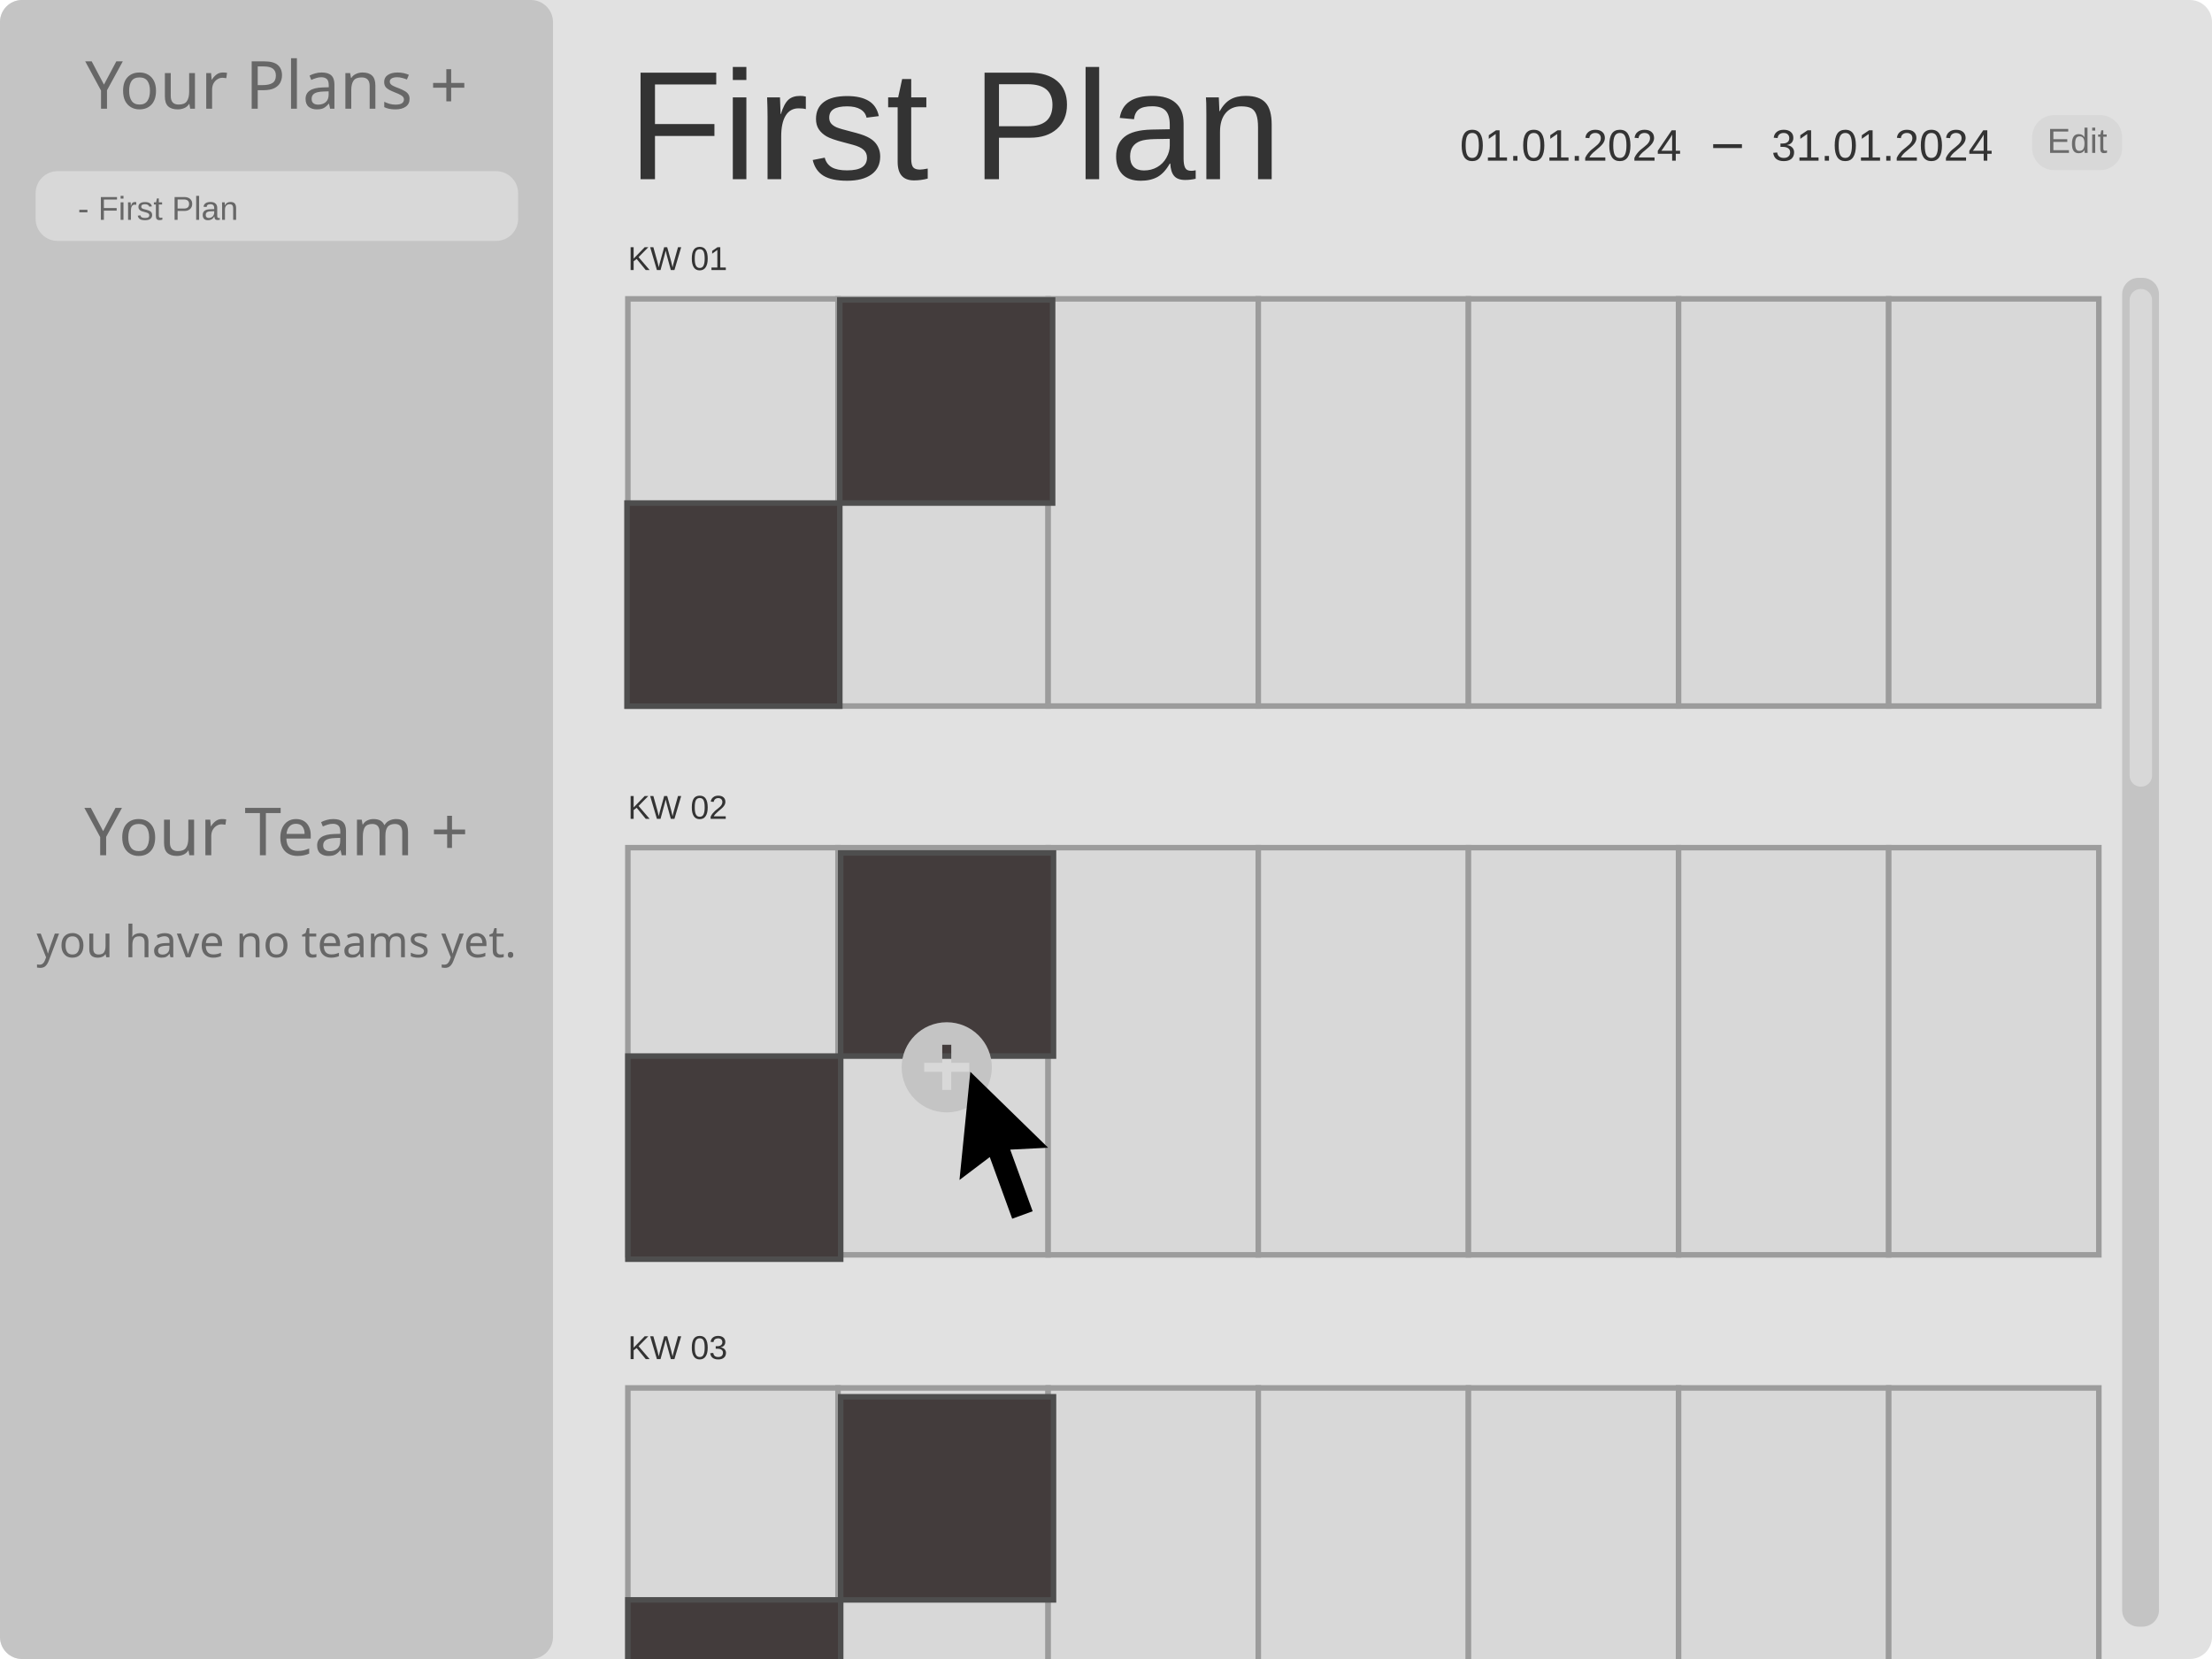
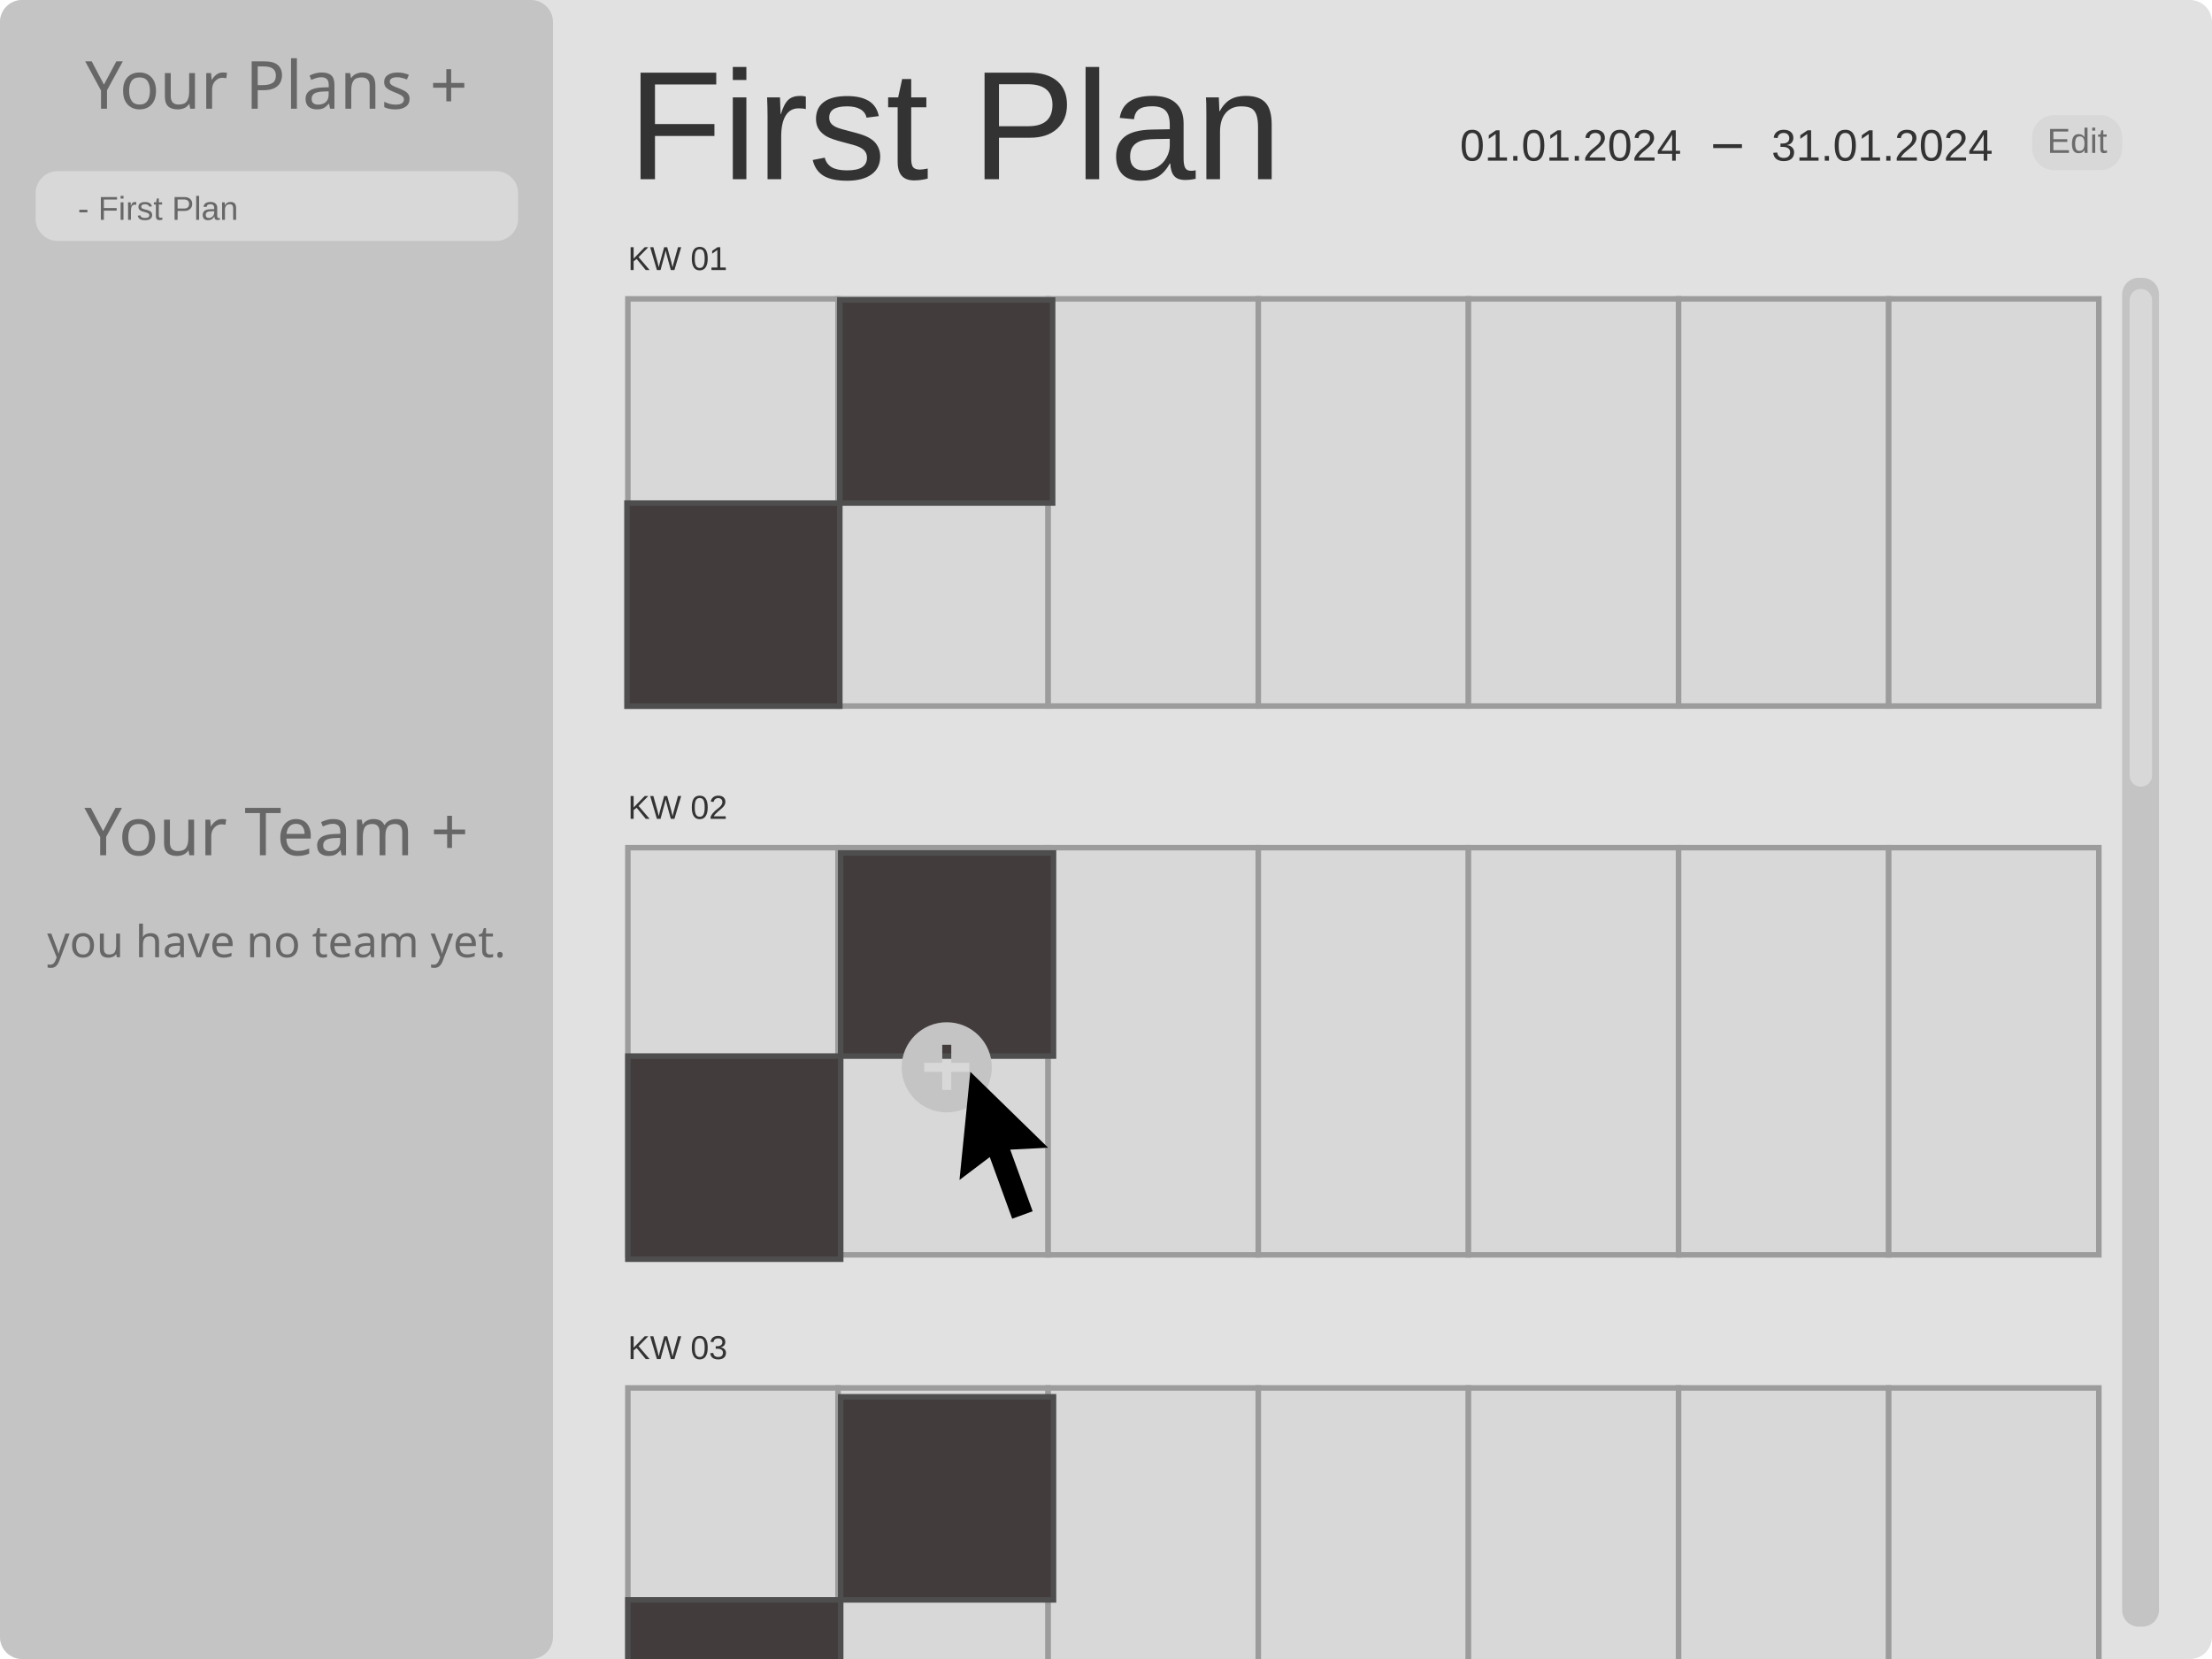
<svg xmlns="http://www.w3.org/2000/svg" xmlns:ns1="https://boxy-svg.com" style="width: 100%; height: 500px" viewBox="0 0 400 300" fill="none">
  <rect width="400px" height="300px" rx="4px" fill="#e1e1e1ff" y="0px" x="0px" />
  <rect x="0" y="0" width="100" height="300" rx="4" fill="#c4c4c4ff" />
  <rect x="6.438" y="30.946" width="87.255" height="12.622" style="fill: rgb(216, 216, 216); stroke-linecap: round;" rx="4" ry="4" />
  <text x="50" y="15" fill="#676767ff" font-family="system-ui, sans-serif" font-size="12" text-anchor="middle" dominant-baseline="central" style="white-space: pre;">Your Plans +</text>
  <text x="50" y="150" fill="#676767ff" font-family="system-ui, sans-serif" font-size="12" text-anchor="middle" dominant-baseline="central" style="white-space: pre;">Your Team +</text>
-   <text x="50" y="170" fill="#676767ff" font-family="system-ui, sans-serif" font-size="8" text-anchor="middle" dominant-baseline="central" style="white-space: pre;">you have no teams yet.</text>
+   <text x="50" y="170" fill="#676767ff" font-family="system-ui, sans-serif" font-size="8" text-anchor="middle" dominant-baseline="central" style="white-space: pre;">you have no team yet.</text>
  <text style="fill: rgb(103, 103, 103); font-family: Arial, sans-serif; font-size: 6px; white-space: pre;" x="14.076" y="39.754">- First Plan</text>
  <text style="white-space: pre; fill: rgb(51, 51, 51); font-family: Arial, sans-serif; font-size: 28px;" x="113.536" y="32.402">First Plan</text>
  <text style="white-space: pre; fill: rgb(51, 51, 51); font-family: Arial, sans-serif; font-size: 28px;" x="291.409" y="28.673" transform="matrix(0.761812, 0, 0, 0.321326, 86.84526, 19.60057)">-</text>
  <text style="fill: rgb(51, 51, 51); font-family: Arial, sans-serif; font-size: 8px; white-space: pre;" x="264.002" y="29.058">01.01.2024</text>
  <text style="fill: rgb(51, 51, 51); font-family: Arial, sans-serif; font-size: 8px; white-space: pre;" x="320.339" y="29.058">31.01.2024</text>
  <rect x="367.472" y="20.81" width="16.279" height="9.964" style="stroke-linecap: round; fill: rgb(216, 216, 216);" rx="4" ry="4" />
  <text style="fill: rgb(107, 107, 107); font-family: Arial, sans-serif; font-size: 6.3px; white-space: pre;" x="370.206" y="27.644">Edit</text>
  <rect x="113.536" y="54.044" width="38" height="73.632" style="fill: rgb(216, 216, 216); stroke: rgb(156, 156, 156);" />
  <rect x="151.536" y="54.044" width="38" height="73.632" style="fill: rgb(216, 216, 216); stroke: rgb(156, 156, 156);" />
  <rect x="189.536" y="54.044" width="38" height="73.632" style="fill: rgb(216, 216, 216); stroke: rgb(156, 156, 156);" />
  <rect x="227.536" y="54.044" width="38" height="73.632" style="fill: rgb(216, 216, 216); stroke: rgb(156, 156, 156);" />
  <rect x="265.536" y="54.044" width="38" height="73.632" style="fill: rgb(216, 216, 216); stroke: rgb(156, 156, 156);" />
  <rect x="303.536" y="54.044" width="38" height="73.632" style="fill: rgb(216, 216, 216); stroke: rgb(156, 156, 156);" />
  <rect x="341.536" y="54.044" width="38" height="73.632" style="fill: rgb(216, 216, 216); stroke: rgb(156, 156, 156);" />
  <text style="fill: rgb(51, 51, 51); font-family: Arial, sans-serif; font-size: 6px; white-space: pre;" x="113.536" y="48.831">KW 01</text>
  <rect x="113.536" y="153.283" width="38" height="73.632" style="fill: rgb(216, 216, 216); stroke: rgb(156, 156, 156);" />
  <rect x="151.536" y="153.283" width="38" height="73.632" style="fill: rgb(216, 216, 216); stroke: rgb(156, 156, 156);" />
  <rect x="189.536" y="153.283" width="38" height="73.632" style="fill: rgb(216, 216, 216); stroke: rgb(156, 156, 156);" />
  <rect x="227.536" y="153.283" width="38" height="73.632" style="fill: rgb(216, 216, 216); stroke: rgb(156, 156, 156);" />
  <rect x="265.536" y="153.283" width="38" height="73.632" style="fill: rgb(216, 216, 216); stroke: rgb(156, 156, 156);" />
  <rect x="303.536" y="153.283" width="38" height="73.632" style="fill: rgb(216, 216, 216); stroke: rgb(156, 156, 156);" />
  <rect x="341.536" y="153.283" width="38" height="73.632" style="fill: rgb(216, 216, 216); stroke: rgb(156, 156, 156);" />
  <text style="fill: rgb(51, 51, 51); font-family: Arial, sans-serif; font-size: 6px; white-space: pre;" x="113.536" y="148.07">KW 02</text>
  <rect x="113.536" y="250.98" width="38" height="73.632" style="fill: rgb(216, 216, 216); stroke: rgb(156, 156, 156);" />
  <rect x="151.536" y="250.98" width="38" height="73.632" style="fill: rgb(216, 216, 216); stroke: rgb(156, 156, 156);" />
  <rect x="189.536" y="250.98" width="38" height="73.632" style="fill: rgb(216, 216, 216); stroke: rgb(156, 156, 156);" />
  <rect x="227.536" y="250.98" width="38" height="73.632" style="fill: rgb(216, 216, 216); stroke: rgb(156, 156, 156);" />
  <rect x="265.536" y="250.98" width="38" height="73.632" style="fill: rgb(216, 216, 216); stroke: rgb(156, 156, 156);" />
  <rect x="303.536" y="250.98" width="38" height="73.632" style="fill: rgb(216, 216, 216); stroke: rgb(156, 156, 156);" />
  <rect x="341.536" y="250.98" width="38" height="73.632" style="fill: rgb(216, 216, 216); stroke: rgb(156, 156, 156);" />
  <text style="fill: rgb(51, 51, 51); font-family: Arial, sans-serif; font-size: 6px; white-space: pre;" x="113.536" y="245.767">KW 03</text>
  <rect x="383.751" y="50.237" width="6.663" height="243.917" style="fill: rgb(196, 196, 196); stroke-linecap: round;" rx="3" ry="3" />
  <rect x="385.104" y="52.254" width="4.057" height="90" style="stroke-linecap: round; fill: rgb(216, 216, 216);" rx="2" ry="2" />
  <defs>
    <ns1:grid x="113.378" y="54.24" width="38.485" height="7.346" />
  </defs>
  <rect x="113.378" y="90.97" width="38.485" height="36.73" style="stroke: rgb(78, 78, 78); fill: rgb(67, 60, 60);" />
  <rect x="151.863" y="54.24" width="38.485" height="36.73" style="stroke: rgb(78, 78, 78); stroke-width: 1; fill: rgb(67, 60, 60);" />
  <rect x="113.536" y="190.972" width="38.485" height="36.73" style="stroke: rgb(78, 78, 78); stroke-width: 1; fill: rgb(67, 60, 60);" />
  <rect x="152.021" y="154.242" width="38.485" height="36.73" style="stroke: rgb(78, 78, 78); stroke-width: 1; fill: rgb(67, 60, 60);" />
  <g transform="matrix(0.815299, 0, 0, 0.815299, 161.4189, 183.2234)" style="">
    <path d="M12 22C6.477 22 2 17.523 2 12C2 6.477 6.477 2 12 2C17.523 2 22 6.477 22 12C22 17.523 17.523 22 12 22ZM11 11H7V13H11V17H13V13H17V11H13V7H11V11Z" style="fill: rgb(196, 196, 196);" />
  </g>
  <rect x="113.536" y="289.312" width="38.485" height="36.73" style="stroke: rgb(78, 78, 78); stroke-width: 1; fill: rgb(67, 60, 60);" />
  <rect x="152.021" y="252.582" width="38.485" height="36.73" style="stroke: rgb(78, 78, 78); stroke-width: 1; fill: rgb(67, 60, 60);" />
  <rect y="300" width="400" height="36.672" style="fill: rgb(255, 255, 255);" />
  <g transform="matrix(1.312127, 0, 0, 1.312127, 164.4298, 191.6711)" style="">
    <path d="M13.909 12.36L17.001 20.854L14.182 21.88L11.09 13.386L6.918 16.542L8.409 1.633L19.134 12.096L13.909 12.36Z" style="fill: rgb(0, 0, 0);" />
  </g>
</svg>
